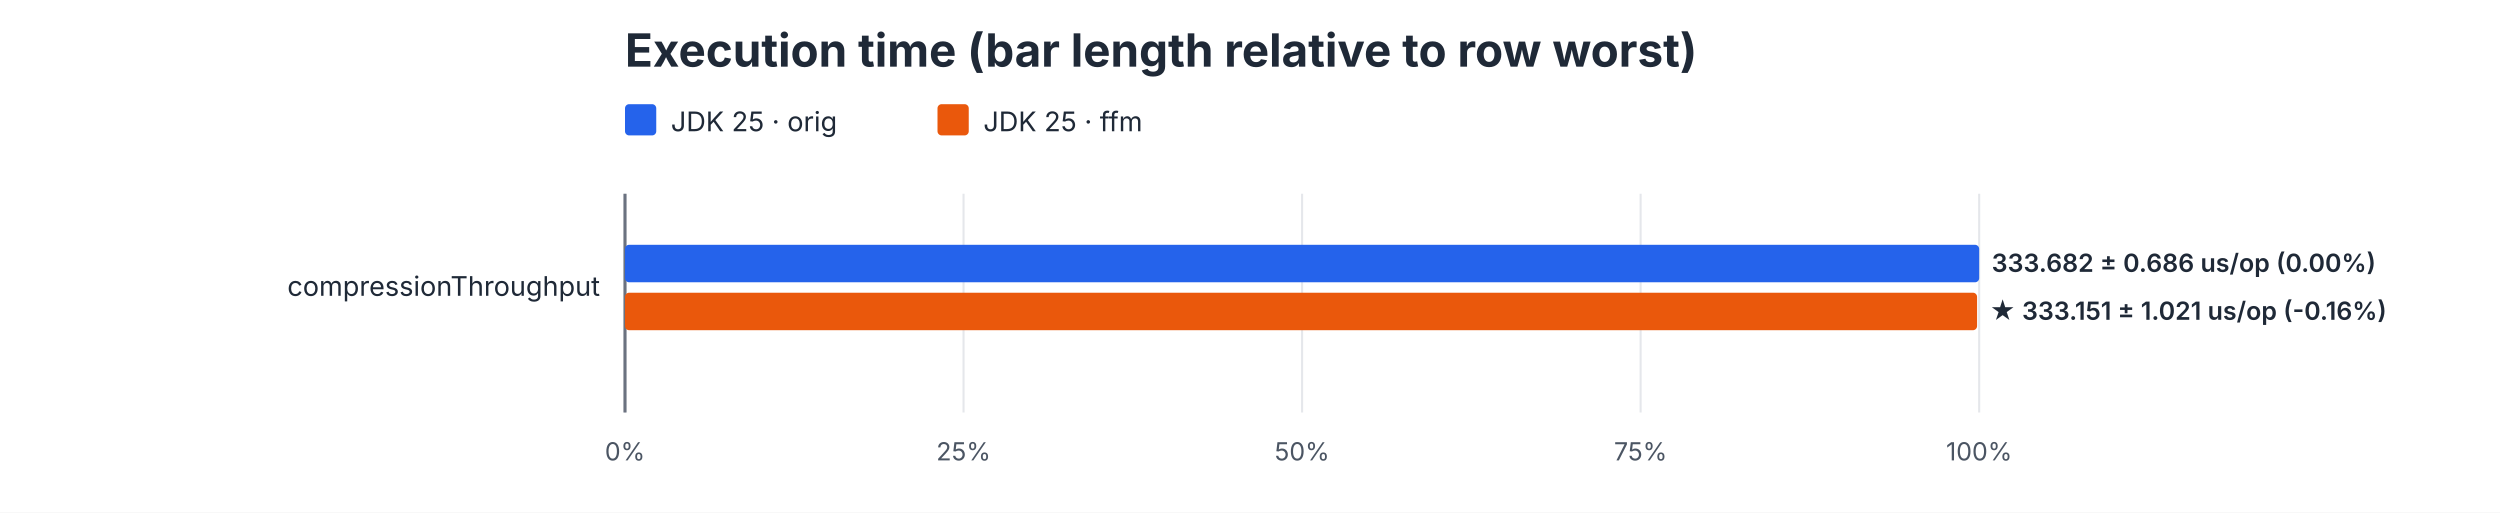
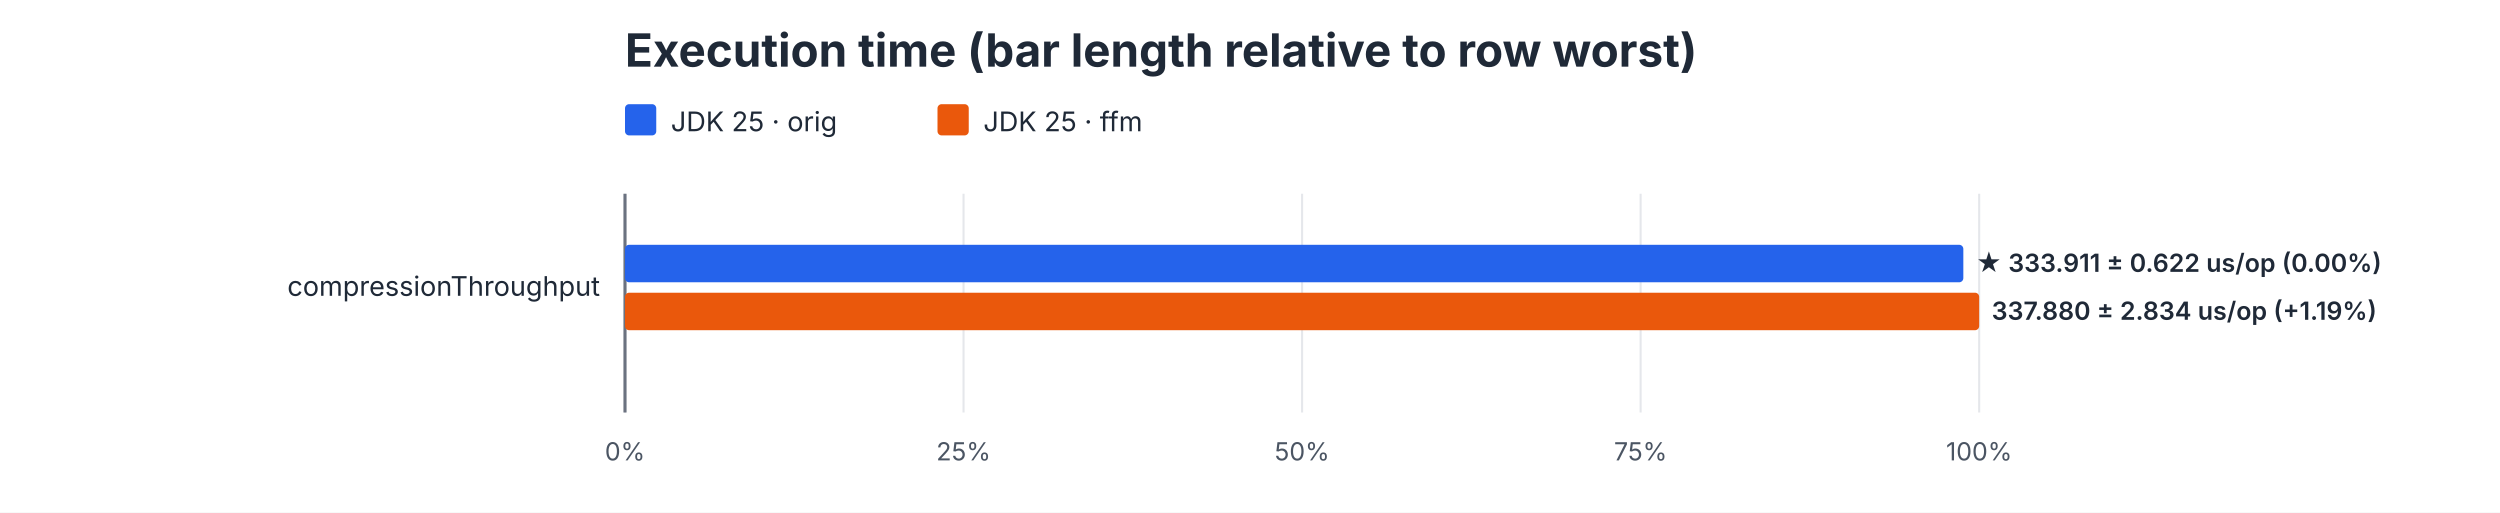
<svg xmlns="http://www.w3.org/2000/svg" width="1200" height="246" viewBox="0 0 1200 246">
  <rect width="100%" height="100%" fill="#ffffff" />
  <style>text{font-family:system-ui,-apple-system,sans-serif;fill:#1f2937}.title{font-size:22px;font-weight:700}.label{font-size:13px}.tick{font-size:12px;fill:#4b5563}.value{font-size:12px;font-weight:600}</style>
  <text x="300" y="32" class="title">Execution time (bar length relative to row worst)</text>
  <rect x="300" y="50" width="15" height="15" rx="2" fill="#2563eb" />
  <text x="322" y="63" class="label">JDK 25 · orig</text>
  <rect x="450" y="50" width="15" height="15" rx="2" fill="#ea580c" />
  <text x="472" y="63" class="label">JDK 25 · ffm</text>
  <line x1="300.0" y1="93" x2="300.0" y2="198" stroke="#e5e7eb" />
  <text x="300.0" y="221" text-anchor="middle" class="tick">0%</text>
  <line x1="462.5" y1="93" x2="462.5" y2="198" stroke="#e5e7eb" />
  <text x="462.5" y="221" text-anchor="middle" class="tick">25%</text>
  <line x1="625.0" y1="93" x2="625.0" y2="198" stroke="#e5e7eb" />
  <text x="625.0" y="221" text-anchor="middle" class="tick">50%</text>
  <line x1="787.5" y1="93" x2="787.5" y2="198" stroke="#e5e7eb" />
  <text x="787.5" y="221" text-anchor="middle" class="tick">75%</text>
  <line x1="950.0" y1="93" x2="950.0" y2="198" stroke="#e5e7eb" />
  <text x="950.0" y="221" text-anchor="middle" class="tick">100%</text>
  <line x1="300.0" y1="93" x2="300.0" y2="198" stroke="#6b7280" stroke-width="1.5" />
  <text x="288" y="142.0" text-anchor="end" class="label">compressionThroughput</text>
-   <rect x="300.0" y="117.5" width="650.0" height="18" rx="2" fill="#2563eb" />
-   <text x="956.0" y="130.5" text-anchor="start" class="value">333.682 ± 0.686 us/op (0.00%)</text>
-   <rect x="300.0" y="140.5" width="649.0" height="18" rx="2" fill="#ea580c" />
-   <text x="955.0" y="153.5" text-anchor="start" class="value">★ 333.151 ± 1.021 us/op (-0.16%)</text>
+   <rect x="300.0" y="117.5" width="642.4" height="18" rx="2" fill="#2563eb" />
+   <text x="948.4" y="130.5" text-anchor="start" class="value">★ 333.911 ± 0.622 us/op (0.00%)</text>
+   <rect x="300.0" y="140.5" width="650.0" height="18" rx="2" fill="#ea580c" />
+   <text x="956.0" y="153.5" text-anchor="start" class="value">337.880 ± 2.834 us/op (+1.19%)</text>
</svg>
